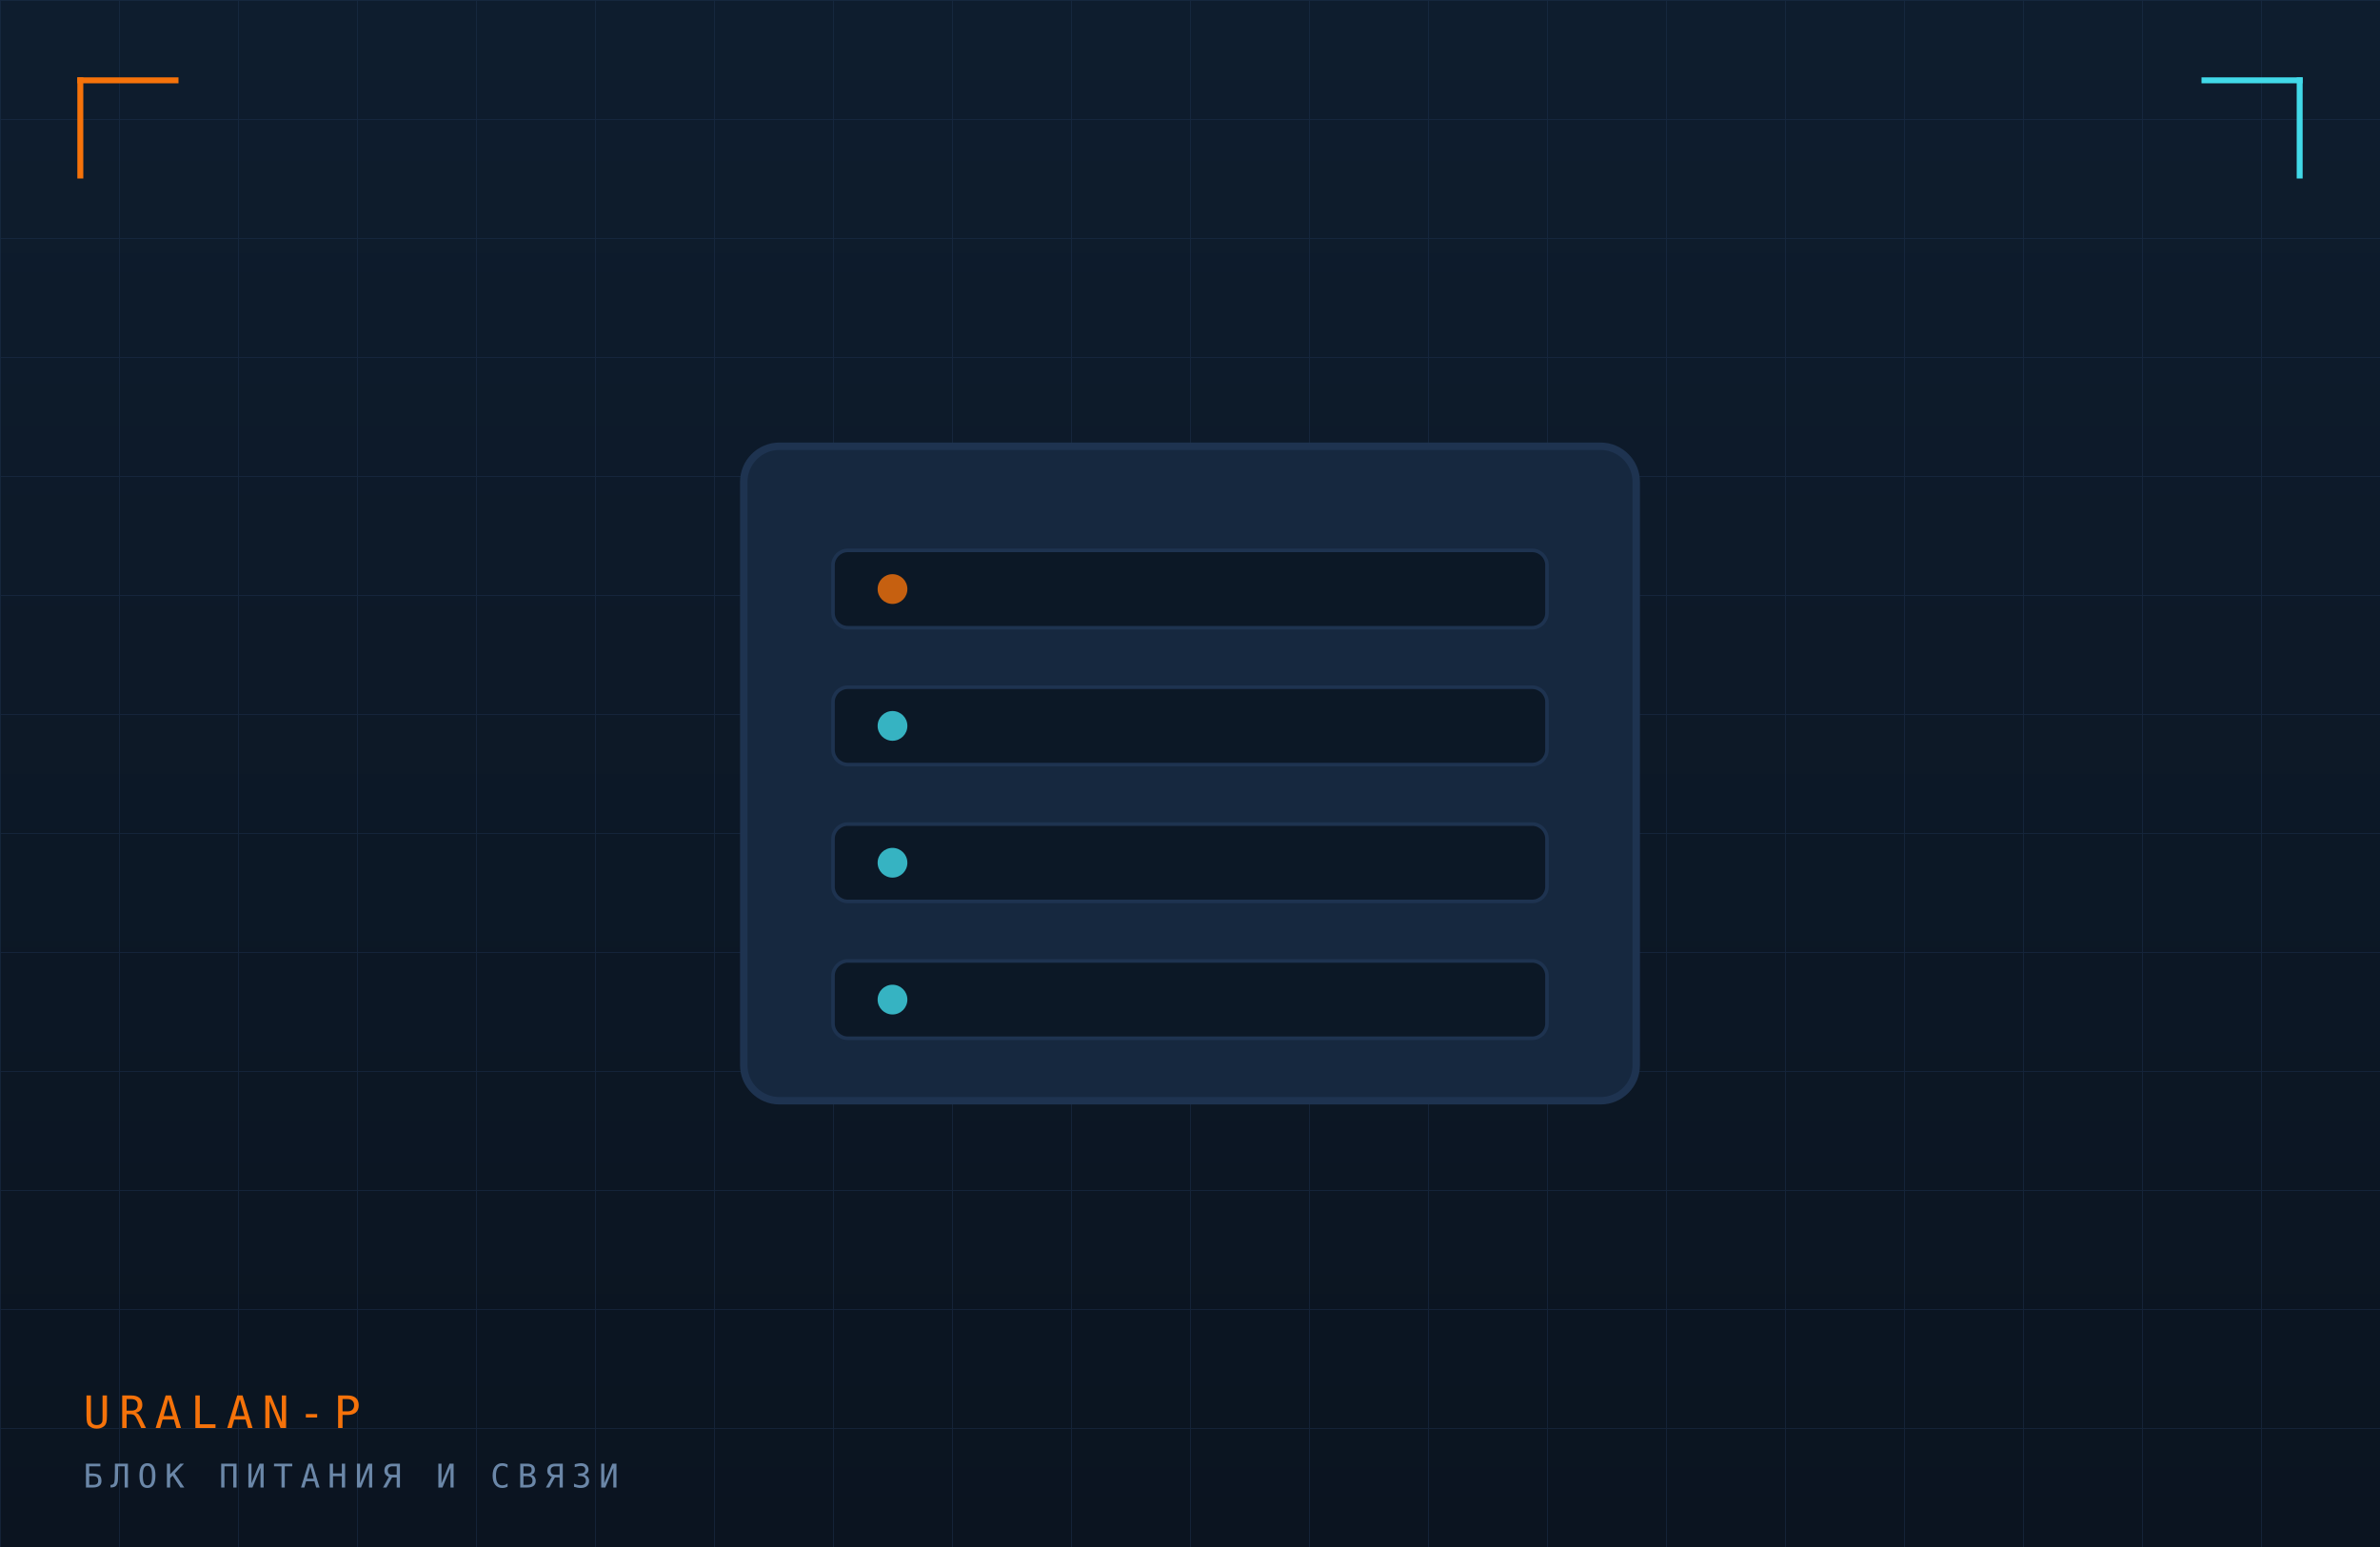
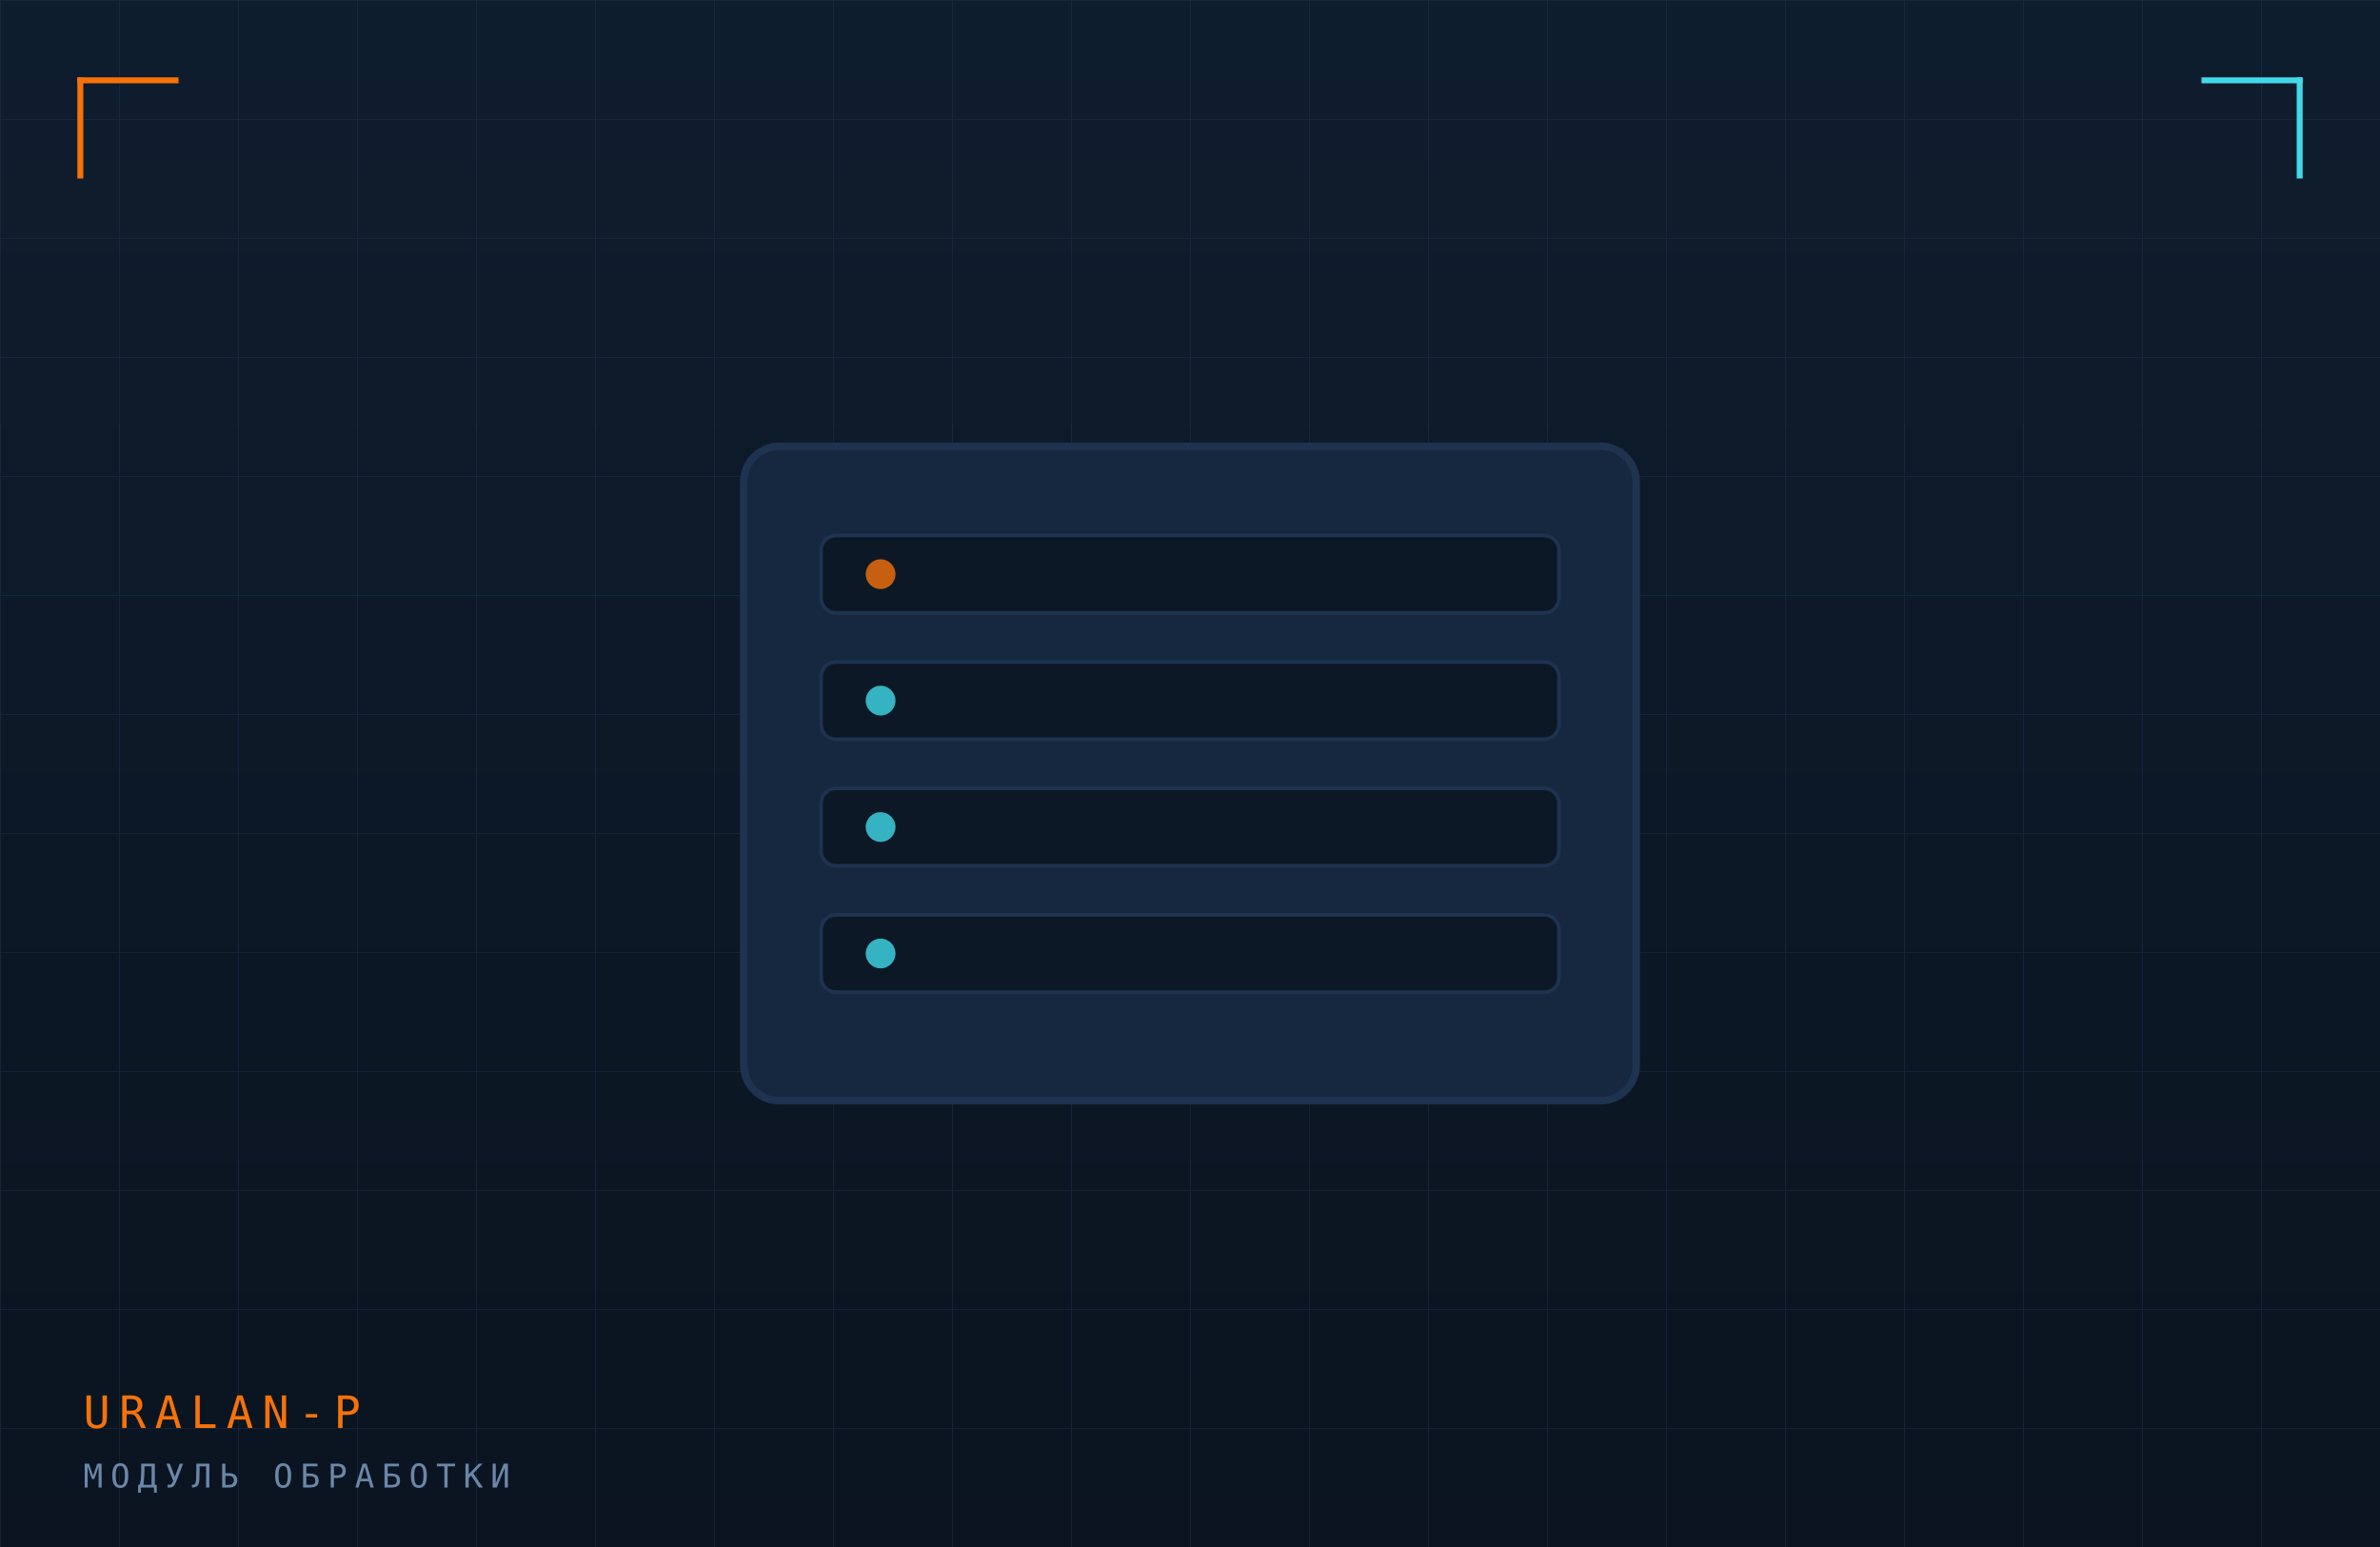
<svg xmlns="http://www.w3.org/2000/svg" viewBox="0 0 800 520" width="800" height="520">
  <defs>
    <linearGradient id="sky" x1="0" y1="0" x2="0" y2="1">
      <stop offset="0" stop-color="#0E1D2E" />
      <stop offset="1" stop-color="#0B1420" />
    </linearGradient>
-     <linearGradient id="body" x1="0" y1="0" x2="1" y2="1">
-       <stop offset="0" stop-color="#25405F" />
-       <stop offset="1" stop-color="#16283F" />
-     </linearGradient>
-     <pattern id="grid" width="40" height="40" patternUnits="userSpaceOnUse">
+     <pattern id="g" width="40" height="40" patternUnits="userSpaceOnUse">
      <path d="M40 0H0V40" fill="none" stroke="#1E3350" stroke-width="0.6" opacity="0.5" />
    </pattern>
  </defs>
  <rect width="800" height="520" fill="url(#sky)" />
-   <rect width="800" height="520" fill="url(#grid)" />
+   <rect width="800" height="520" fill="url(#g)" />
  <rect x="250" y="150" width="300" height="220" rx="12" fill="#16283F" stroke="#1E3350" stroke-width="2.5" />
-   <rect x="280" y="185" width="240" height="26" rx="5" fill="#0C1826" stroke="#1E3350" stroke-width="1.2" />
-   <circle cx="300" cy="198" r="5" fill="#F5720A" opacity="0.8" />
-   <rect x="280" y="231" width="240" height="26" rx="5" fill="#0C1826" stroke="#1E3350" stroke-width="1.2" />
-   <circle cx="300" cy="244" r="5" fill="#41D9E8" opacity="0.8" />
-   <rect x="280" y="277" width="240" height="26" rx="5" fill="#0C1826" stroke="#1E3350" stroke-width="1.2" />
-   <circle cx="300" cy="290" r="5" fill="#41D9E8" opacity="0.8" />
-   <rect x="280" y="323" width="240" height="26" rx="5" fill="#0C1826" stroke="#1E3350" stroke-width="1.2" />
-   <circle cx="300" cy="336" r="5" fill="#41D9E8" opacity="0.8" />
-   <text x="28" y="480" font-family="'JetBrains Mono',monospace" font-size="15" letter-spacing="3" fill="#F5720A">URALAN-P</text>
-   <text x="28" y="500" font-family="'JetBrains Mono',monospace" font-size="11" letter-spacing="2.5" fill="#6B87A8">БЛОК ПИТАНИЯ И СВЯЗИ</text>
+   <rect x="276" y="180.0" width="248" height="26" rx="5" fill="#0C1826" stroke="#1E3350" stroke-width="1.2" />
+   <circle cx="296" cy="193.0" r="5" fill="#F5720A" opacity="0.8" />
+   <rect x="276" y="222.5" width="248" height="26" rx="5" fill="#0C1826" stroke="#1E3350" stroke-width="1.2" />
+   <circle cx="296" cy="235.5" r="5" fill="#41D9E8" opacity="0.8" />
+   <rect x="276" y="265.0" width="248" height="26" rx="5" fill="#0C1826" stroke="#1E3350" stroke-width="1.2" />
+   <circle cx="296" cy="278.0" r="5" fill="#41D9E8" opacity="0.8" />
+   <rect x="276" y="307.5" width="248" height="26" rx="5" fill="#0C1826" stroke="#1E3350" stroke-width="1.2" />
+   <circle cx="296" cy="320.5" r="5" fill="#41D9E8" opacity="0.8" />
+   <text x="28" y="480" font-family="monospace" font-size="15" letter-spacing="3" fill="#F5720A">URALAN-P</text>
+   <text x="28" y="500" font-family="monospace" font-size="11" letter-spacing="2.5" fill="#6B87A8">МОДУЛЬ ОБРАБОТКИ</text>
  <rect x="26" y="26" width="34" height="2" fill="#F5720A" />
  <rect x="26" y="26" width="2" height="34" fill="#F5720A" />
  <rect x="740" y="26" width="34" height="2" fill="#41D9E8" />
  <rect x="772" y="26" width="2" height="34" fill="#41D9E8" />
</svg>
